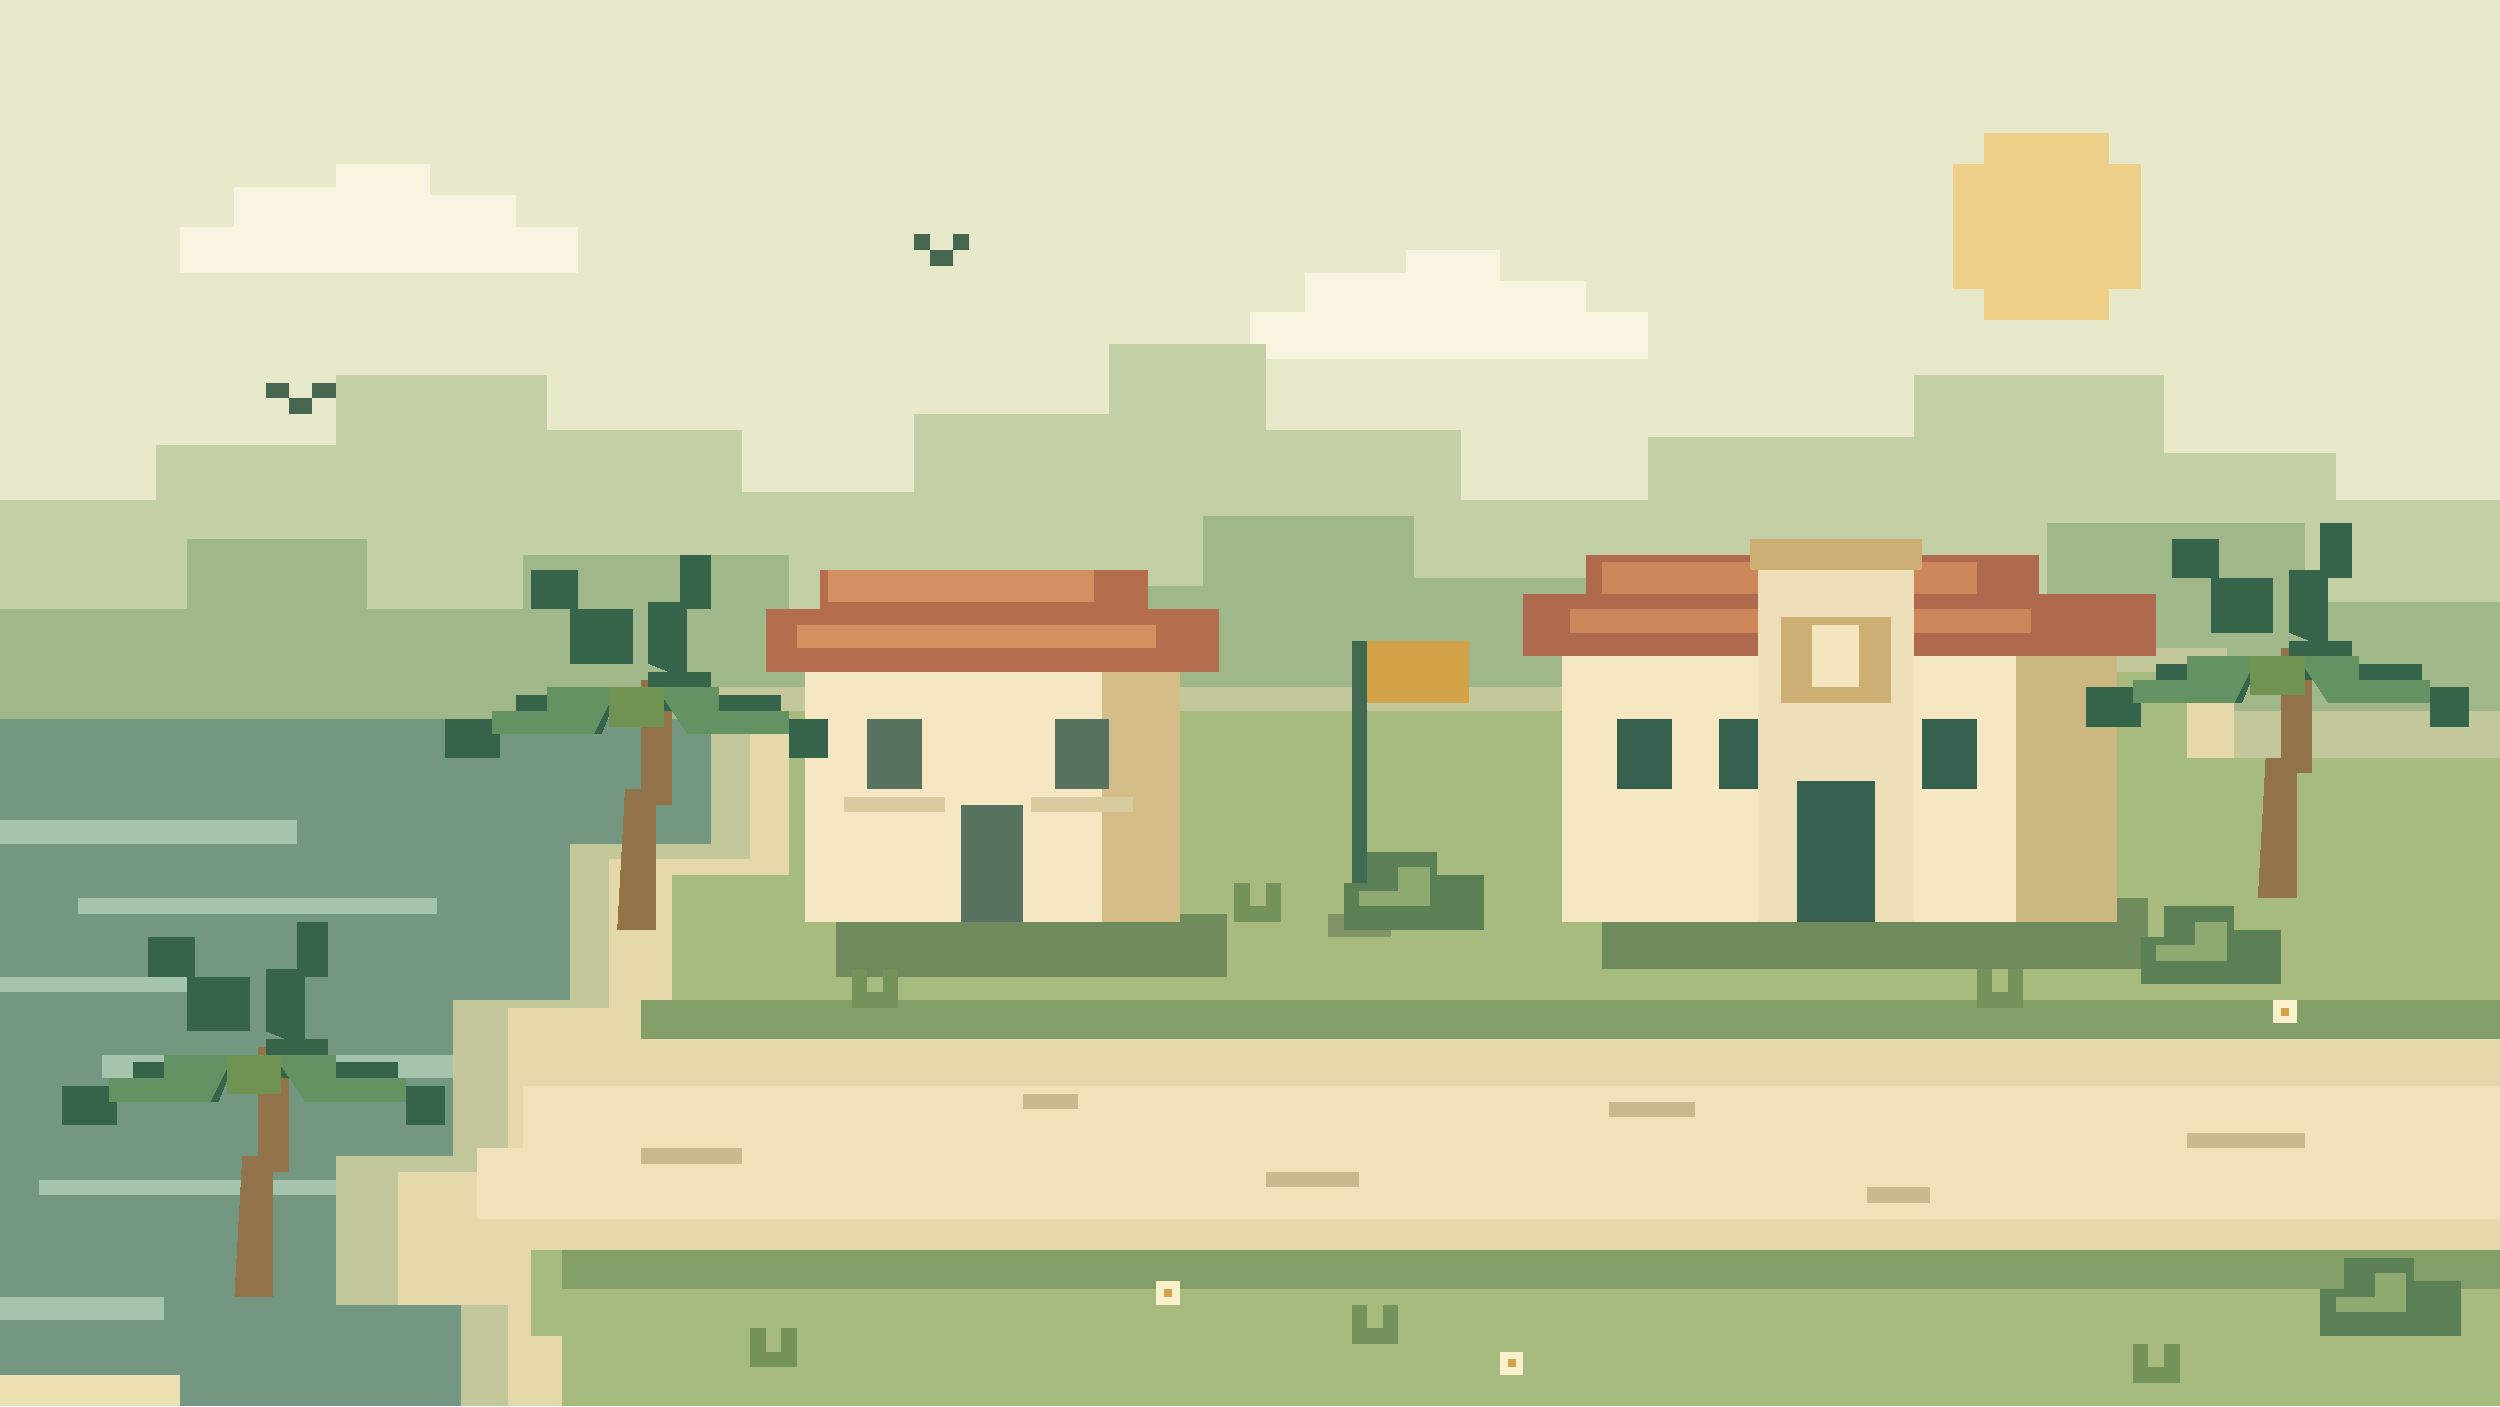
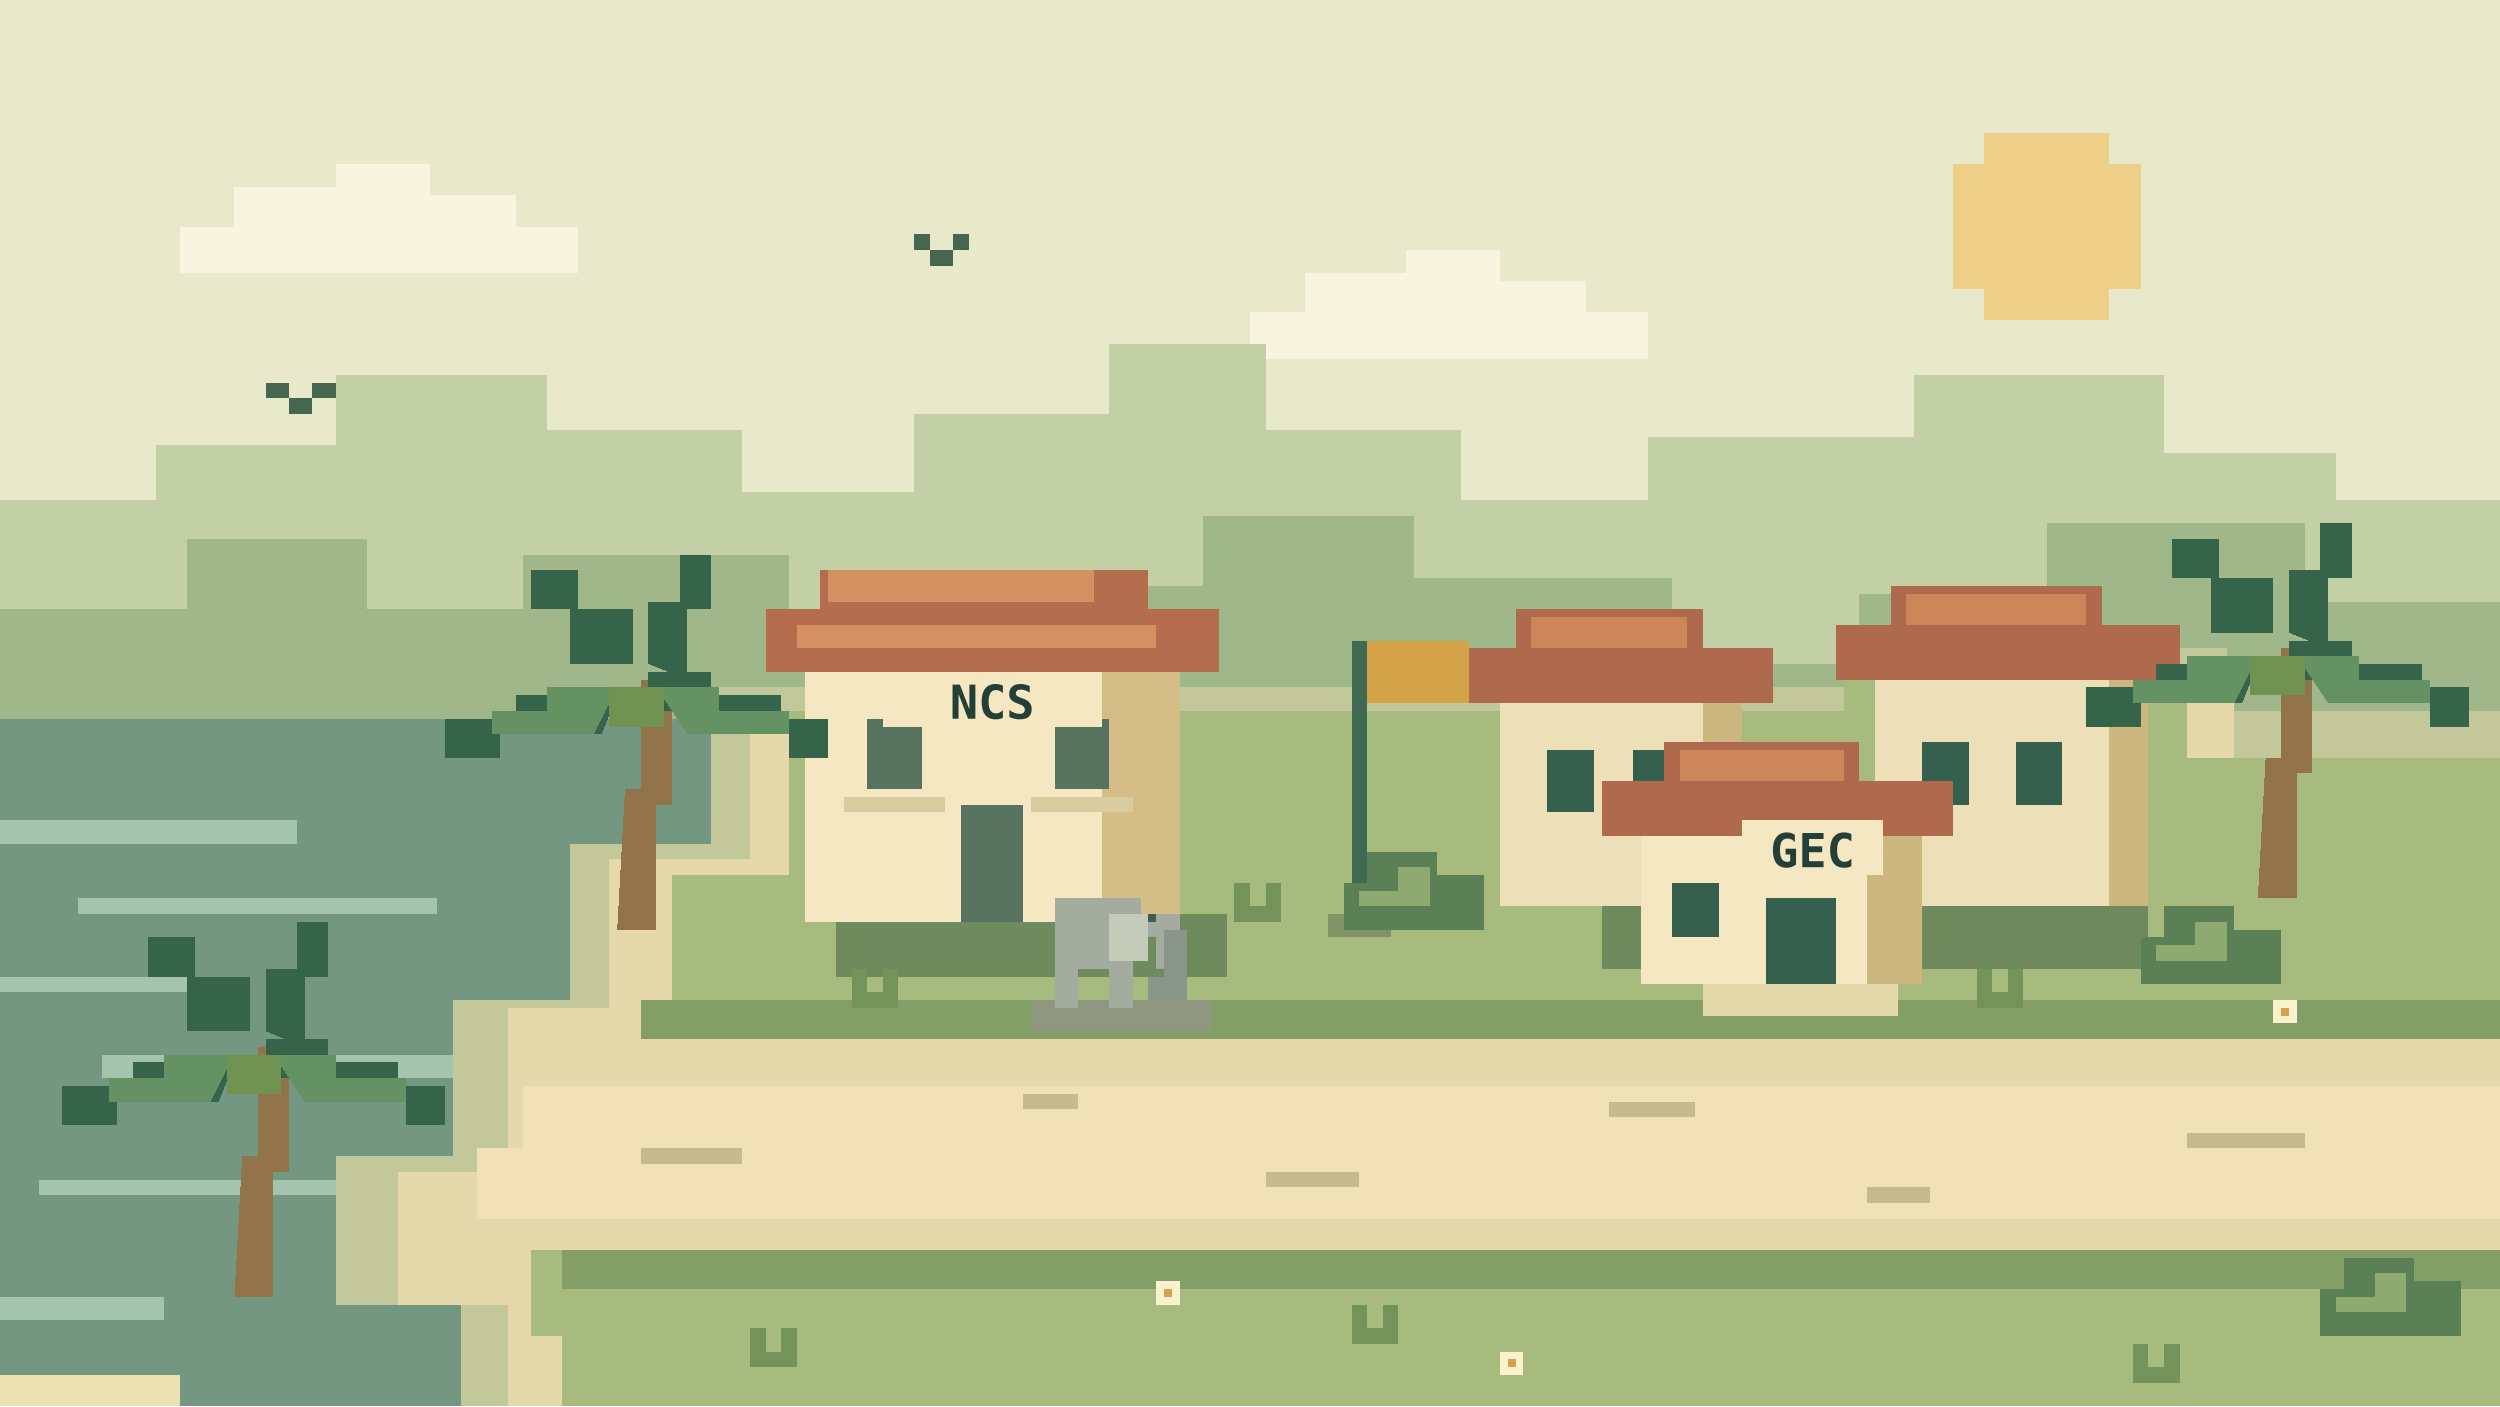
<svg xmlns="http://www.w3.org/2000/svg" width="320" height="180" viewBox="0 0 320 180" shape-rendering="crispEdges">
  <defs>
    <g id="palm">
      <path d="M-2 0h5v-16h2v-16h-4v14h-2z" fill="#92734a" />
      <path d="M-2-30h-13v3h-9v5h7v-3h13zm4-3h8v3h9v3h6v5h-5v-3h-11v-3H2zm0-1v-8h4v-6h4v7H7v9zm-2 0v-7h-7v-5h-6v5h5v7z" fill="#36644b" />
      <path d="M-2-31h-9v3h-7v3h13zm5 0h8v3h9v3H7z" fill="#659263" />
      <path d="M-3-31h7v5h-7z" fill="#719351" />
    </g>
    <g id="shrub">
      <path d="M-10 0v-6h3v-4h9v3h6v7z" fill="#5c8055" />
      <path d="M-8-5h5v-3h4v5h-9z" fill="#8eaa70" />
    </g>
    <g id="cloud" fill="#f8f4df">
      <path d="M0 8h7V3h13V0h12v4h11v4h8v6H0z" />
    </g>
    <g id="grass" fill="#73935a">
      <path d="M0 0h2v3h2V0h2v5H0z" />
    </g>
  </defs>
  <path fill="#e8e9cb" d="M0 0h320v180H0z" />
  <path fill="#edcf87" d="M254 17h16v4h4v16h-4v4h-16v-4h-4V21h4z" />
  <use href="#cloud" x="23" y="21" />
  <use href="#cloud" x="160" y="32" />
  <path fill="#c3d0a6" d="M0 64h20v-7h23v-9h27v7h25v8h22v-10h25v-9h20v11h25v9h24v-8h34v-8h32v10h22v6h21v41H0z" />
  <path fill="#a0b78a" d="M0 78h24v-9h23v9h20v-7h34v12h29v-8h24v-9h27v8h33v11h24v-9h24v-9h33v10h25v38H0z" />
  <path fill="#739780" d="M0 92h320v88H0z" />
  <path fill="#a4c4ae" d="M0 105h38v3H0zm10 10h46v2H10zm-10 10h27v2H0zm13 10h49v3H13zm-8 16h41v2H5zm-5 15h21v3H0z" />
  <path fill="#c2c899" d="M91 88h151v-5h43v8h35v89H59v-13H43v-19h15v-20h15v-20h18z" />
  <path fill="#e5d8aa" d="M96 93h144v-5h46v9h34v83H65v-13H51v-17h14v-21h13v-19h18z" />
  <path fill="#a7bb7f" d="M101 91h135v-5h44v11h40v33H86v-18h15zm-33 69h252v20H72v-9h-4z" />
  <path fill="#839f67" d="M86 128h234v5H82v-5zm-14 32h248v5H72z" />
  <path fill="#f0e1b9" d="M67 139h253v17H61v-9h6z" />
  <path fill="#c6ba8e" d="M82 147h13v2H82zm49-7h7v2h-7zm31 10h12v2h-12zm44-9h11v2h-11zm33 11h8v2h-8zm41-7h15v2h-15z" />
  <path fill="#6f8b5d" d="M107 117h50v8h-50zm98-2h70v9h-70z" />
  <path fill="#f4e7c2" d="M103 84h48v34h-48z" />
  <path fill="#d5bd88" d="M141 84h10v34h-10z" />
  <path fill="#b46e4e" d="M98 83v-5h7v-5h42v5h9v8h-58z" />
  <path fill="#d39162" d="M106 73h34v4h-34zm-4 7h46v3h-46z" />
  <path fill="#577360" d="M111 92h7v9h-7zm24 0h7v9h-7zm-12 11h8v15h-8z" />
  <path fill="#d9cc9f" d="M108 102h13v2h-13zm24 0h13v2h-13z" />
-   <path fill="#f4e7c2" d="M200 80h71v38h-71z" />
-   <path fill="#cbb77f" d="M258 80h13v38h-13z" />
-   <path fill="#af694c" d="M195 81v-5h8v-5h58v5h15v8h-81z" />
-   <path fill="#cd8659" d="M205 72h48v4h-48zm-4 6h59v3h-59z" />
-   <path fill="#ede0b9" d="M225 69h20v49h-20z" />
-   <path fill="#36604e" d="M230 100h10v18h-10zm-23-8h7v9h-7zm13 0h5v9h-5zm26 0h7v9h-7z" />
-   <path fill="#ceaf73" d="M224 69h22v4h-22zm4 10h14v11h-14z" />
-   <path fill="#f3e6bc" d="M232 80h6v8h-6z" />
+   <g id="gec-campus">
+     <g id="gec-west">
+       <path fill="#ede0b9" d="M192 88h31v28h-31z" />
+       <path fill="#cbb77f" d="M218 88h5v28h-5z" />
+       <path fill="#af694c" d="M187 88v-5h7v-5h24v5h9v7h-40z" />
+       <path fill="#cd8659" d="M196 79h20v4h-20z" />
+       <path fill="#36604e" d="M198 96h6v8h-6zm11 0h6v8h-6z" />
+     </g>
+     <g id="gec-east">
+       <path fill="#ede0b9" d="M240 85h35v31h-35z" />
+       <path fill="#cbb77f" d="M270 85h5v31h-5z" />
+       <path fill="#af694c" d="M235 85v-5h7v-5h27v5h10v7h-44z" />
+       <path fill="#cd8659" d="M244 76h23v4h-23z" />
+       <path fill="#36604e" d="M246 95h6v8h-6zm12 0h6v8h-6z" />
+     </g>
+     <g id="gec-courtyard">
+       <path fill="#e5d8aa" d="M218 117h25v13h-25z" />
+       <path fill="#f4e7c2" d="M210 105h36v21h-36z" />
+       <path fill="#cbb77f" d="M239 105h7v21h-7z" />
+       <path fill="#af694c" d="M205 105v-5h8v-5h25v5h12v7h-45z" />
+       <path fill="#cd8659" d="M215 96h21v4h-21z" />
+       <path fill="#36604e" d="M214 113h6v7h-6zm12 2h9v11h-9z" />
+     </g>
+   </g>
  <path fill="#406951" d="M173 117h2V82h-2z" />
  <path fill="#d4a347" d="M175 82h13v8h-13z" />
  <path fill="#829365" d="M170 117h8v3h-8z" />
  <use href="#palm" x="81" y="119" />
  <use href="#palm" x="291" y="115" />
  <use href="#palm" x="32" y="166" />
  <use href="#shrub" x="182" y="119" />
  <use href="#shrub" x="284" y="126" />
  <use href="#shrub" x="307" y="171" />
  <use href="#grass" x="109" y="124" />
  <use href="#grass" x="158" y="113" />
  <use href="#grass" x="253" y="124" />
  <use href="#grass" x="96" y="170" />
  <use href="#grass" x="173" y="167" />
  <use href="#grass" x="273" y="172" />
  <path fill="#faf1cd" d="M148 164h3v3h-3zm44 9h3v3h-3zm99-45h3v3h-3z" />
  <path fill="#d5a34c" d="M149 165h1v1h-1zm44 9h1v1h-1zm99-45h1v1h-1z" />
  <path fill="#47664f" d="M34 49h3v2h3v-2h3v2h-3v2h-3v-2h-3zm83-19h2v2h3v-2h2v2h-2v2h-3v-2h-2z" />
  <path fill="#ece0b3" d="M0 176h23v4H0z" />
+   <g id="ncs-elephant">
+     <path fill="#8f9780" d="M132 128h23v4h-23z" />
+     <path fill="#a4aca0" d="M135 115h11v2h5v7h-3v-4h-3v9h-3v-5h-4v5h-3z" />
+     <path fill="#c5cbb9" d="M142 117h5v6h-5z" />
+     <path fill="#8b968b" d="M149 119h3v9h-5v-3h2z" />
+     <path fill="#435a4e" d="M147 117h1v1h-1z" />
+   </g>
+   <path fill="#f4e7c2" d="M113 86h28v7h-28zm110 19h18v7h-18z" />
+   <g fill="#243f35" font-family="monospace" font-size="6" font-weight="bold" text-anchor="middle">
+     <text x="127" y="92">NCS</text>
+     <text x="232" y="111">GEC</text>
+   </g>
</svg>
